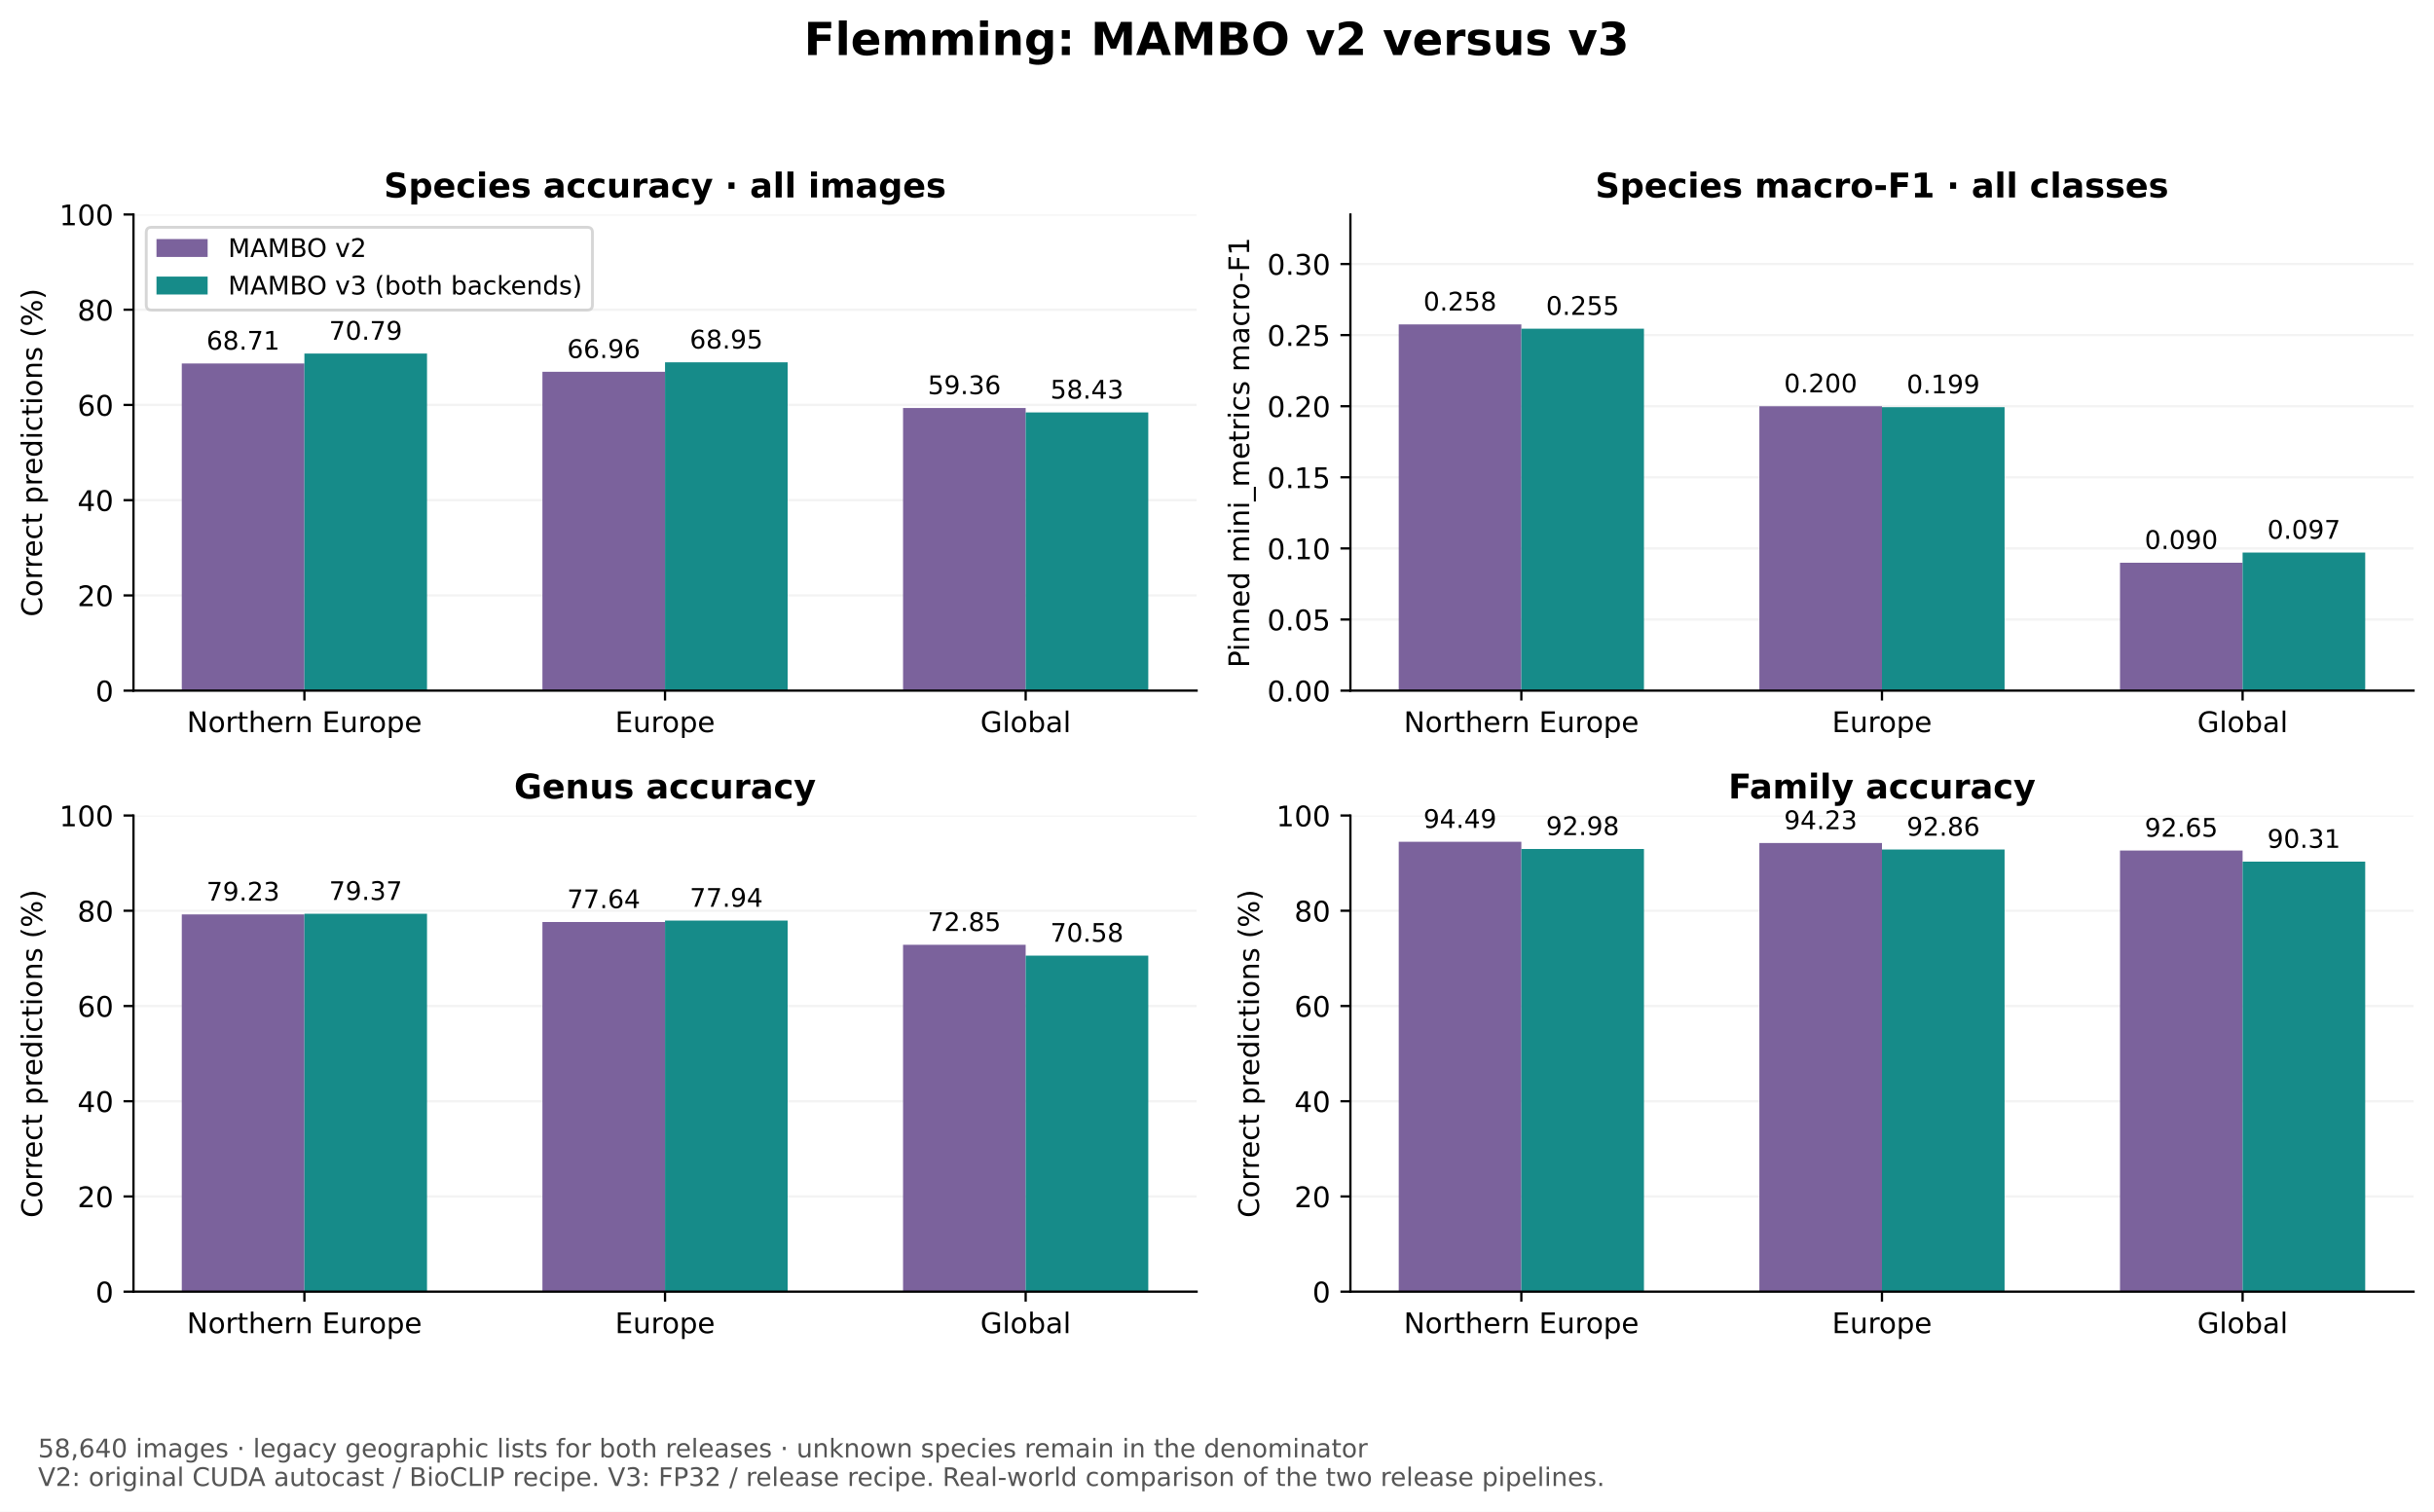
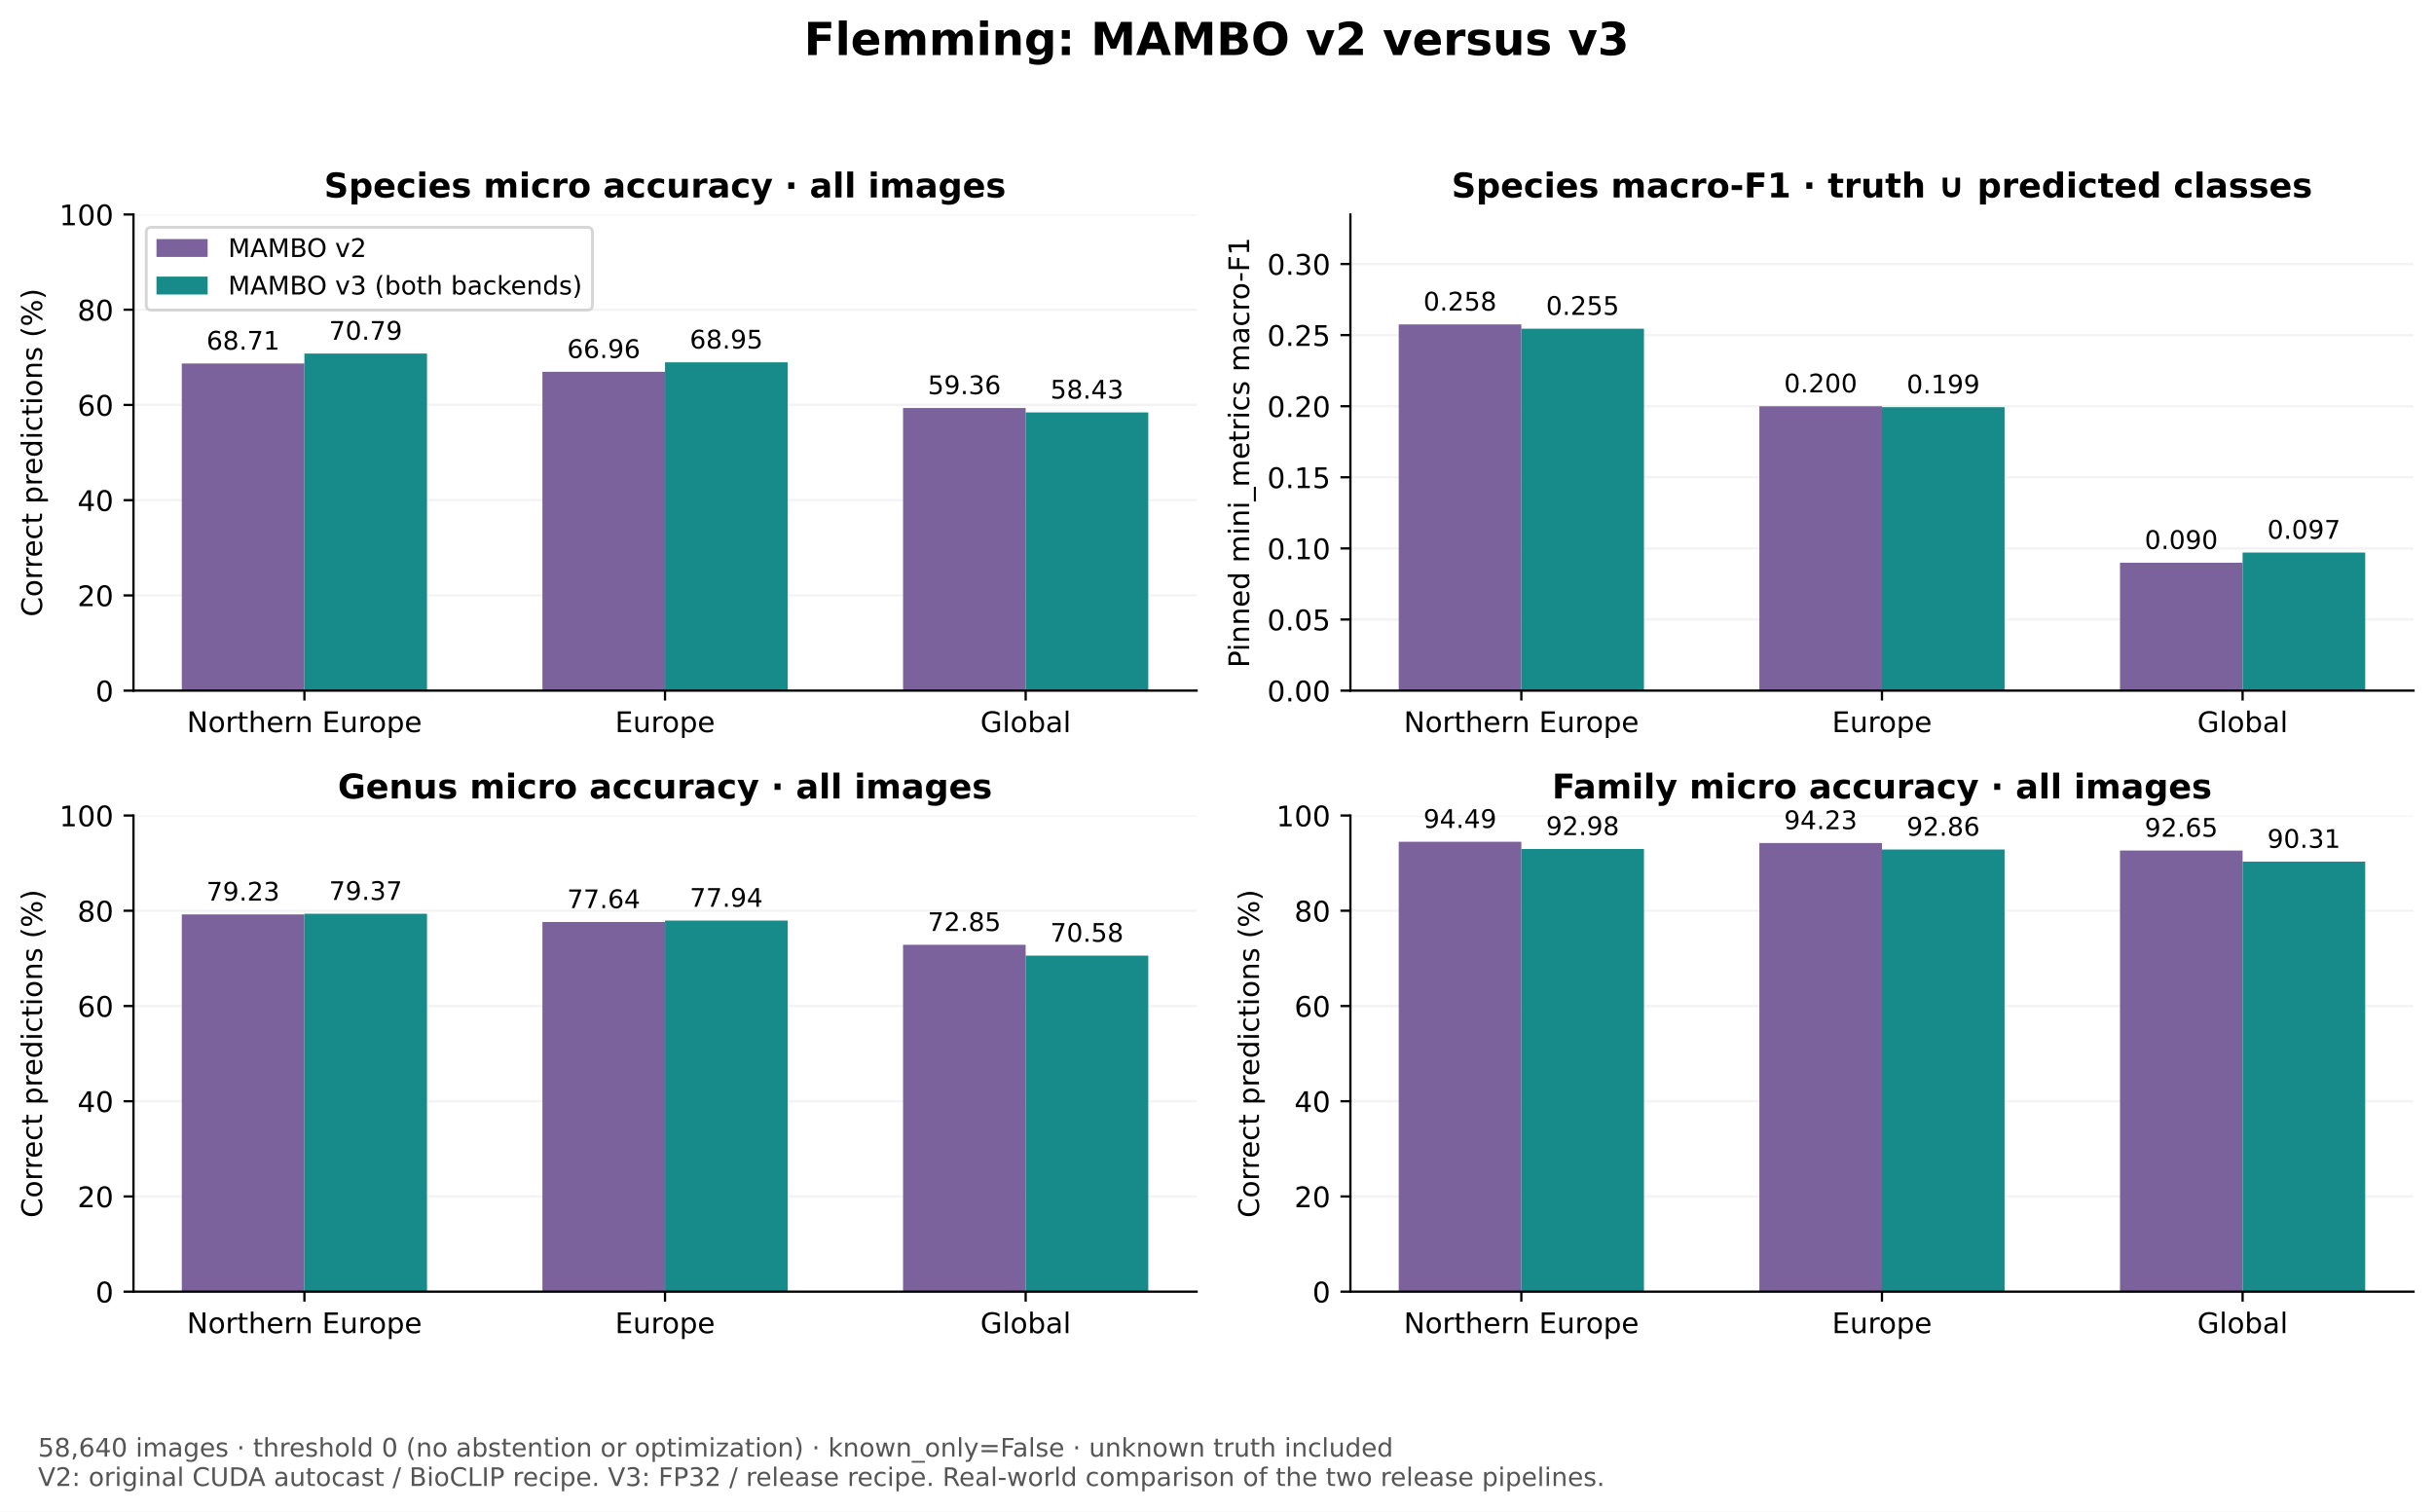
<svg xmlns="http://www.w3.org/2000/svg" xmlns:xlink="http://www.w3.org/1999/xlink" width="856.496pt" height="531.972pt" viewBox="0 0 856.496 531.972" version="1.1">
  <defs>
    <style type="text/css">*{stroke-linejoin: round; stroke-linecap: butt}</style>
  </defs>
  <g id="figure_1">
    <g id="patch_1">
      <path d="M 0 531.972 L 856.496 531.972 L 856.496 0 L 0 0 z " style="fill: #ffffff" />
    </g>
    <g id="axes_1">
      <g id="patch_2">
        <path d="M 46.966 243.02 L 421.07 243.02 L 421.07 75.48 L 46.966 75.48 z " style="fill: #ffffff" />
      </g>
      <g id="matplotlib.axis_1">
        <g id="xtick_1">
          <g id="line2d_1">
            <defs>
              <path id="m09b38653ad" d="M 0 0 L 0 3.5 " style="stroke: #000000; stroke-width: 0.8" />
            </defs>
            <g>
              <use xlink:href="#m09b38653ad" x="107.117" y="243.02" style="stroke: #000000; stroke-width: 0.8" />
            </g>
          </g>
          <g id="text_1">
            <text style="font-size: 10px; font-family: 'DejaVu Sans'; text-anchor: middle" x="107.117" y="257.618" transform="rotate(-0 107.1167 257.6184)">Northern Europe</text>
          </g>
        </g>
        <g id="xtick_2">
          <g id="line2d_2">
            <g>
              <use xlink:href="#m09b38653ad" x="234.018" y="243.02" style="stroke: #000000; stroke-width: 0.8" />
            </g>
          </g>
          <g id="text_2">
            <text style="font-size: 10px; font-family: 'DejaVu Sans'; text-anchor: middle" x="234.018" y="257.618" transform="rotate(-0 234.0178 257.6184)">Europe</text>
          </g>
        </g>
        <g id="xtick_3">
          <g id="line2d_3">
            <g>
              <use xlink:href="#m09b38653ad" x="360.919" y="243.02" style="stroke: #000000; stroke-width: 0.8" />
            </g>
          </g>
          <g id="text_3">
            <text style="font-size: 10px; font-family: 'DejaVu Sans'; text-anchor: middle" x="360.919" y="257.618" transform="rotate(-0 360.9189 257.6184)">Global</text>
          </g>
        </g>
      </g>
      <g id="matplotlib.axis_2">
        <g id="ytick_1">
          <g id="line2d_4">
            <path d="M 46.966 243.02 L 421.07 243.02 " clip-path="url(#p1bd8c004ca)" style="fill: none; stroke: #b0b0b0; stroke-opacity: 0.16; stroke-width: 0.8; stroke-linecap: square" />
          </g>
          <g id="line2d_5">
            <defs>
              <path id="md3da0a3413" d="M 0 0 L -3.5 0 " style="stroke: #000000; stroke-width: 0.8" />
            </defs>
            <g>
              <use xlink:href="#md3da0a3413" x="46.966" y="243.02" style="stroke: #000000; stroke-width: 0.8" />
            </g>
          </g>
          <g id="text_4">
            <text style="font-size: 10px; font-family: 'DejaVu Sans'; text-anchor: end" x="39.966" y="246.819" transform="rotate(-0 39.96563 246.8192)">0</text>
          </g>
        </g>
        <g id="ytick_2">
          <g id="line2d_6">
            <path d="M 46.966 209.512 L 421.07 209.512 " clip-path="url(#p1bd8c004ca)" style="fill: none; stroke: #b0b0b0; stroke-opacity: 0.16; stroke-width: 0.8; stroke-linecap: square" />
          </g>
          <g id="line2d_7">
            <g>
              <use xlink:href="#md3da0a3413" x="46.966" y="209.512" style="stroke: #000000; stroke-width: 0.8" />
            </g>
          </g>
          <g id="text_5">
            <text style="font-size: 10px; font-family: 'DejaVu Sans'; text-anchor: end" x="39.966" y="213.311" transform="rotate(-0 39.96563 213.3112)">20</text>
          </g>
        </g>
        <g id="ytick_3">
          <g id="line2d_8">
            <path d="M 46.966 176.004 L 421.07 176.004 " clip-path="url(#p1bd8c004ca)" style="fill: none; stroke: #b0b0b0; stroke-opacity: 0.16; stroke-width: 0.8; stroke-linecap: square" />
          </g>
          <g id="line2d_9">
            <g>
              <use xlink:href="#md3da0a3413" x="46.966" y="176.004" style="stroke: #000000; stroke-width: 0.8" />
            </g>
          </g>
          <g id="text_6">
            <text style="font-size: 10px; font-family: 'DejaVu Sans'; text-anchor: end" x="39.966" y="179.803" transform="rotate(-0 39.96563 179.8032)">40</text>
          </g>
        </g>
        <g id="ytick_4">
          <g id="line2d_10">
            <path d="M 46.966 142.496 L 421.07 142.496 " clip-path="url(#p1bd8c004ca)" style="fill: none; stroke: #b0b0b0; stroke-opacity: 0.16; stroke-width: 0.8; stroke-linecap: square" />
          </g>
          <g id="line2d_11">
            <g>
              <use xlink:href="#md3da0a3413" x="46.966" y="142.496" style="stroke: #000000; stroke-width: 0.8" />
            </g>
          </g>
          <g id="text_7">
            <text style="font-size: 10px; font-family: 'DejaVu Sans'; text-anchor: end" x="39.966" y="146.295" transform="rotate(-0 39.96563 146.2952)">60</text>
          </g>
        </g>
        <g id="ytick_5">
          <g id="line2d_12">
            <path d="M 46.966 108.988 L 421.07 108.988 " clip-path="url(#p1bd8c004ca)" style="fill: none; stroke: #b0b0b0; stroke-opacity: 0.16; stroke-width: 0.8; stroke-linecap: square" />
          </g>
          <g id="line2d_13">
            <g>
              <use xlink:href="#md3da0a3413" x="46.966" y="108.988" style="stroke: #000000; stroke-width: 0.8" />
            </g>
          </g>
          <g id="text_8">
            <text style="font-size: 10px; font-family: 'DejaVu Sans'; text-anchor: end" x="39.966" y="112.787" transform="rotate(-0 39.96563 112.7872)">80</text>
          </g>
        </g>
        <g id="ytick_6">
          <g id="line2d_14">
            <path d="M 46.966 75.48 L 421.07 75.48 " clip-path="url(#p1bd8c004ca)" style="fill: none; stroke: #b0b0b0; stroke-opacity: 0.16; stroke-width: 0.8; stroke-linecap: square" />
          </g>
          <g id="line2d_15">
            <g>
              <use xlink:href="#md3da0a3413" x="46.966" y="75.48" style="stroke: #000000; stroke-width: 0.8" />
            </g>
          </g>
          <g id="text_9">
            <text style="font-size: 10px; font-family: 'DejaVu Sans'; text-anchor: end" x="39.966" y="79.279" transform="rotate(-0 39.96563 79.27922)">100</text>
          </g>
        </g>
        <g id="text_10">
          <text style="font-size: 10px; font-family: 'DejaVu Sans'; text-anchor: middle" x="14.798" y="159.25" transform="rotate(-90 14.79844 159.25)">Correct predictions (%)</text>
        </g>
      </g>
      <g id="patch_3">
        <path d="M 63.97 243.02 L 107.117 243.02 L 107.117 127.899 L 63.97 127.899 z " clip-path="url(#p1bd8c004ca)" style="fill: #7b629c" />
      </g>
      <g id="patch_4">
        <path d="M 190.871 243.02 L 234.018 243.02 L 234.018 130.836 L 190.871 130.836 z " clip-path="url(#p1bd8c004ca)" style="fill: #7b629c" />
      </g>
      <g id="patch_5">
        <path d="M 317.773 243.02 L 360.919 243.02 L 360.919 143.567 L 317.773 143.567 z " clip-path="url(#p1bd8c004ca)" style="fill: #7b629c" />
      </g>
      <g id="patch_6">
        <path d="M 107.117 243.02 L 150.263 243.02 L 150.263 124.419 L 107.117 124.419 z " clip-path="url(#p1bd8c004ca)" style="fill: #168b89" />
      </g>
      <g id="patch_7">
        <path d="M 234.018 243.02 L 277.164 243.02 L 277.164 127.502 L 234.018 127.502 z " clip-path="url(#p1bd8c004ca)" style="fill: #168b89" />
      </g>
      <g id="patch_8">
        <path d="M 360.919 243.02 L 404.065 243.02 L 404.065 145.122 L 360.919 145.122 z " clip-path="url(#p1bd8c004ca)" style="fill: #168b89" />
      </g>
      <g id="patch_9">
        <path d="M 46.966 243.02 L 46.966 75.48 " style="fill: none; stroke: #000000; stroke-width: 0.8; stroke-linejoin: miter; stroke-linecap: square" />
      </g>
      <g id="patch_10">
        <path d="M 46.966 243.02 L 421.07 243.02 " style="fill: none; stroke: #000000; stroke-width: 0.8; stroke-linejoin: miter; stroke-linecap: square" />
      </g>
      <g id="text_11">
        <text style="font-size: 9px; font-family: 'DejaVu Sans'; text-anchor: middle" x="85.544" y="123.027" transform="rotate(-0 85.54355 123.0274)">68.71</text>
      </g>
      <g id="text_12">
        <text style="font-size: 9px; font-family: 'DejaVu Sans'; text-anchor: middle" x="212.445" y="125.964" transform="rotate(-0 212.4446 125.9645)">66.96</text>
      </g>
      <g id="text_13">
        <text style="font-size: 9px; font-family: 'DejaVu Sans'; text-anchor: middle" x="339.346" y="138.696" transform="rotate(-0 339.3457 138.6957)">59.36</text>
      </g>
      <g id="text_14">
        <text style="font-size: 9px; font-family: 'DejaVu Sans'; text-anchor: middle" x="128.69" y="119.547" transform="rotate(-0 128.6899 119.5474)">70.79</text>
      </g>
      <g id="text_15">
        <text style="font-size: 9px; font-family: 'DejaVu Sans'; text-anchor: middle" x="255.591" y="122.63" transform="rotate(-0 255.591 122.6303)">68.95</text>
      </g>
      <g id="text_16">
        <text style="font-size: 9px; font-family: 'DejaVu Sans'; text-anchor: middle" x="382.492" y="140.25" transform="rotate(-0 382.4921 140.25)">58.43</text>
      </g>
      <g id="text_17">
-         <text style="font-weight: 700; font-size: 12px; font-family: 'DejaVu Sans'; text-anchor: middle" x="234.018" y="69.48" transform="rotate(-0 234.0178 69.48)">Species accuracy · all images</text>
+         <text style="font-weight: 700; font-size: 12px; font-family: 'DejaVu Sans'; text-anchor: middle" x="234.018" y="69.48" transform="rotate(-0 234.0178 69.48)">Species micro accuracy · all images</text>
      </g>
      <g id="legend_1">
        <g id="patch_11">
          <path d="M 53.266 109.101 L 206.671 109.101 Q 208.471 109.101 208.471 107.301 L 208.471 81.78 Q 208.471 79.98 206.671 79.98 L 53.266 79.98 Q 51.466 79.98 51.466 81.78 L 51.466 107.301 Q 51.466 109.101 53.266 109.101 z " style="fill: #ffffff; opacity: 0.8; stroke: #cccccc; stroke-linejoin: miter" />
        </g>
        <g id="patch_12">
          <path d="M 55.066 90.419 L 73.066 90.419 L 73.066 84.119 L 55.066 84.119 z " style="fill: #7b629c" />
        </g>
        <g id="text_18">
          <text style="font-size: 9px; font-family: 'DejaVu Sans'; text-anchor: start" x="80.266" y="90.419" transform="rotate(-0 80.26562 90.41859)">MAMBO v2</text>
        </g>
        <g id="patch_13">
          <path d="M 55.066 103.629 L 73.066 103.629 L 73.066 97.329 L 55.066 97.329 z " style="fill: #168b89" />
        </g>
        <g id="text_19">
          <text style="font-size: 9px; font-family: 'DejaVu Sans'; text-anchor: start" x="80.266" y="103.629" transform="rotate(-0 80.26562 103.6289)">MAMBO v3 (both backends)</text>
        </g>
      </g>
    </g>
    <g id="axes_2">
      <g id="patch_14">
        <path d="M 475.191 243.02 L 849.296 243.02 L 849.296 75.48 L 475.191 75.48 z " style="fill: #ffffff" />
      </g>
      <g id="matplotlib.axis_3">
        <g id="xtick_4">
          <g id="line2d_16">
            <g>
              <use xlink:href="#m09b38653ad" x="535.342" y="243.02" style="stroke: #000000; stroke-width: 0.8" />
            </g>
          </g>
          <g id="text_20">
            <text style="font-size: 10px; font-family: 'DejaVu Sans'; text-anchor: middle" x="535.342" y="257.618" transform="rotate(-0 535.3424 257.6184)">Northern Europe</text>
          </g>
        </g>
        <g id="xtick_5">
          <g id="line2d_17">
            <g>
              <use xlink:href="#m09b38653ad" x="662.243" y="243.02" style="stroke: #000000; stroke-width: 0.8" />
            </g>
          </g>
          <g id="text_21">
            <text style="font-size: 10px; font-family: 'DejaVu Sans'; text-anchor: middle" x="662.243" y="257.618" transform="rotate(-0 662.2434 257.6184)">Europe</text>
          </g>
        </g>
        <g id="xtick_6">
          <g id="line2d_18">
            <g>
              <use xlink:href="#m09b38653ad" x="789.145" y="243.02" style="stroke: #000000; stroke-width: 0.8" />
            </g>
          </g>
          <g id="text_22">
            <text style="font-size: 10px; font-family: 'DejaVu Sans'; text-anchor: middle" x="789.145" y="257.618" transform="rotate(-0 789.1445 257.6184)">Global</text>
          </g>
        </g>
      </g>
      <g id="matplotlib.axis_4">
        <g id="ytick_7">
          <g id="line2d_19">
            <path d="M 475.191 243.02 L 849.296 243.02 " clip-path="url(#p711327c5a7)" style="fill: none; stroke: #b0b0b0; stroke-opacity: 0.16; stroke-width: 0.8; stroke-linecap: square" />
          </g>
          <g id="line2d_20">
            <g>
              <use xlink:href="#md3da0a3413" x="475.191" y="243.02" style="stroke: #000000; stroke-width: 0.8" />
            </g>
          </g>
          <g id="text_23">
            <text style="font-size: 10px; font-family: 'DejaVu Sans'; text-anchor: end" x="468.191" y="246.819" transform="rotate(-0 468.1913 246.8192)">0.00</text>
          </g>
        </g>
        <g id="ytick_8">
          <g id="line2d_21">
            <path d="M 475.191 217.999 L 849.296 217.999 " clip-path="url(#p711327c5a7)" style="fill: none; stroke: #b0b0b0; stroke-opacity: 0.16; stroke-width: 0.8; stroke-linecap: square" />
          </g>
          <g id="line2d_22">
            <g>
              <use xlink:href="#md3da0a3413" x="475.191" y="217.999" style="stroke: #000000; stroke-width: 0.8" />
            </g>
          </g>
          <g id="text_24">
            <text style="font-size: 10px; font-family: 'DejaVu Sans'; text-anchor: end" x="468.191" y="221.798" transform="rotate(-0 468.1913 221.7983)">0.05</text>
          </g>
        </g>
        <g id="ytick_9">
          <g id="line2d_23">
            <path d="M 475.191 192.978 L 849.296 192.978 " clip-path="url(#p711327c5a7)" style="fill: none; stroke: #b0b0b0; stroke-opacity: 0.16; stroke-width: 0.8; stroke-linecap: square" />
          </g>
          <g id="line2d_24">
            <g>
              <use xlink:href="#md3da0a3413" x="475.191" y="192.978" style="stroke: #000000; stroke-width: 0.8" />
            </g>
          </g>
          <g id="text_25">
            <text style="font-size: 10px; font-family: 'DejaVu Sans'; text-anchor: end" x="468.191" y="196.777" transform="rotate(-0 468.1913 196.7773)">0.10</text>
          </g>
        </g>
        <g id="ytick_10">
          <g id="line2d_25">
            <path d="M 475.191 167.957 L 849.296 167.957 " clip-path="url(#p711327c5a7)" style="fill: none; stroke: #b0b0b0; stroke-opacity: 0.16; stroke-width: 0.8; stroke-linecap: square" />
          </g>
          <g id="line2d_26">
            <g>
              <use xlink:href="#md3da0a3413" x="475.191" y="167.957" style="stroke: #000000; stroke-width: 0.8" />
            </g>
          </g>
          <g id="text_26">
            <text style="font-size: 10px; font-family: 'DejaVu Sans'; text-anchor: end" x="468.191" y="171.756" transform="rotate(-0 468.1913 171.7564)">0.15</text>
          </g>
        </g>
        <g id="ytick_11">
          <g id="line2d_27">
            <path d="M 475.191 142.936 L 849.296 142.936 " clip-path="url(#p711327c5a7)" style="fill: none; stroke: #b0b0b0; stroke-opacity: 0.16; stroke-width: 0.8; stroke-linecap: square" />
          </g>
          <g id="line2d_28">
            <g>
              <use xlink:href="#md3da0a3413" x="475.191" y="142.936" style="stroke: #000000; stroke-width: 0.8" />
            </g>
          </g>
          <g id="text_27">
            <text style="font-size: 10px; font-family: 'DejaVu Sans'; text-anchor: end" x="468.191" y="146.735" transform="rotate(-0 468.1913 146.7354)">0.20</text>
          </g>
        </g>
        <g id="ytick_12">
          <g id="line2d_29">
            <path d="M 475.191 117.915 L 849.296 117.915 " clip-path="url(#p711327c5a7)" style="fill: none; stroke: #b0b0b0; stroke-opacity: 0.16; stroke-width: 0.8; stroke-linecap: square" />
          </g>
          <g id="line2d_30">
            <g>
              <use xlink:href="#md3da0a3413" x="475.191" y="117.915" style="stroke: #000000; stroke-width: 0.8" />
            </g>
          </g>
          <g id="text_28">
            <text style="font-size: 10px; font-family: 'DejaVu Sans'; text-anchor: end" x="468.191" y="121.714" transform="rotate(-0 468.1913 121.7145)">0.25</text>
          </g>
        </g>
        <g id="ytick_13">
          <g id="line2d_31">
            <path d="M 475.191 92.894 L 849.296 92.894 " clip-path="url(#p711327c5a7)" style="fill: none; stroke: #b0b0b0; stroke-opacity: 0.16; stroke-width: 0.8; stroke-linecap: square" />
          </g>
          <g id="line2d_32">
            <g>
              <use xlink:href="#md3da0a3413" x="475.191" y="92.894" style="stroke: #000000; stroke-width: 0.8" />
            </g>
          </g>
          <g id="text_29">
            <text style="font-size: 10px; font-family: 'DejaVu Sans'; text-anchor: end" x="468.191" y="96.694" transform="rotate(-0 468.1913 96.6935)">0.30</text>
          </g>
        </g>
        <g id="text_30">
          <text style="font-size: 10px; font-family: 'DejaVu Sans'; text-anchor: middle" x="439.568" y="159.25" transform="rotate(-90 439.5678 159.25)">Pinned mini_metrics macro-F1</text>
        </g>
      </g>
      <g id="patch_15">
        <path d="M 492.196 243.02 L 535.342 243.02 L 535.342 114.143 L 492.196 114.143 z " clip-path="url(#p711327c5a7)" style="fill: #7b629c" />
      </g>
      <g id="patch_16">
        <path d="M 619.097 243.02 L 662.243 243.02 L 662.243 142.944 L 619.097 142.944 z " clip-path="url(#p711327c5a7)" style="fill: #7b629c" />
      </g>
      <g id="patch_17">
        <path d="M 745.998 243.02 L 789.145 243.02 L 789.145 198.028 L 745.998 198.028 z " clip-path="url(#p711327c5a7)" style="fill: #7b629c" />
      </g>
      <g id="patch_18">
        <path d="M 535.342 243.02 L 578.489 243.02 L 578.489 115.659 L 535.342 115.659 z " clip-path="url(#p711327c5a7)" style="fill: #168b89" />
      </g>
      <g id="patch_19">
        <path d="M 662.243 243.02 L 705.39 243.02 L 705.39 143.277 L 662.243 143.277 z " clip-path="url(#p711327c5a7)" style="fill: #168b89" />
      </g>
      <g id="patch_20">
        <path d="M 789.145 243.02 L 832.291 243.02 L 832.291 194.432 L 789.145 194.432 z " clip-path="url(#p711327c5a7)" style="fill: #168b89" />
      </g>
      <g id="patch_21">
        <path d="M 475.191 243.02 L 475.191 75.48 " style="fill: none; stroke: #000000; stroke-width: 0.8; stroke-linejoin: miter; stroke-linecap: square" />
      </g>
      <g id="patch_22">
        <path d="M 475.191 243.02 L 849.296 243.02 " style="fill: none; stroke: #000000; stroke-width: 0.8; stroke-linejoin: miter; stroke-linecap: square" />
      </g>
      <g id="text_31">
        <text style="font-size: 9px; font-family: 'DejaVu Sans'; text-anchor: middle" x="513.769" y="109.271" transform="rotate(-0 513.7692 109.2714)">0.258</text>
      </g>
      <g id="text_32">
        <text style="font-size: 9px; font-family: 'DejaVu Sans'; text-anchor: middle" x="640.67" y="138.073" transform="rotate(-0 640.6703 138.0727)">0.200</text>
      </g>
      <g id="text_33">
        <text style="font-size: 9px; font-family: 'DejaVu Sans'; text-anchor: middle" x="767.571" y="193.156" transform="rotate(-0 767.5713 193.1563)">0.090</text>
      </g>
      <g id="text_34">
        <text style="font-size: 9px; font-family: 'DejaVu Sans'; text-anchor: middle" x="556.916" y="110.787" transform="rotate(-0 556.9155 110.7872)">0.255</text>
      </g>
      <g id="text_35">
        <text style="font-size: 9px; font-family: 'DejaVu Sans'; text-anchor: middle" x="683.817" y="138.405" transform="rotate(-0 683.8166 138.4055)">0.199</text>
      </g>
      <g id="text_36">
        <text style="font-size: 9px; font-family: 'DejaVu Sans'; text-anchor: middle" x="810.718" y="189.56" transform="rotate(-0 810.7177 189.5599)">0.097</text>
      </g>
      <g id="text_37">
-         <text style="font-weight: 700; font-size: 12px; font-family: 'DejaVu Sans'; text-anchor: middle" x="662.243" y="69.48" transform="rotate(-0 662.2434 69.48)">Species macro-F1 · all classes</text>
+         <text style="font-weight: 700; font-size: 12px; font-family: 'DejaVu Sans'; text-anchor: middle" x="662.243" y="69.48" transform="rotate(-0 662.2434 69.48)">Species macro-F1 · truth ∪ predicted classes</text>
      </g>
    </g>
    <g id="axes_3">
      <g id="patch_23">
        <path d="M 46.966 454.52 L 421.07 454.52 L 421.07 286.98 L 46.966 286.98 z " style="fill: #ffffff" />
      </g>
      <g id="matplotlib.axis_5">
        <g id="xtick_7">
          <g id="line2d_33">
            <g>
              <use xlink:href="#m09b38653ad" x="107.117" y="454.52" style="stroke: #000000; stroke-width: 0.8" />
            </g>
          </g>
          <g id="text_38">
            <text style="font-size: 10px; font-family: 'DejaVu Sans'; text-anchor: middle" x="107.117" y="469.118" transform="rotate(-0 107.1167 469.1184)">Northern Europe</text>
          </g>
        </g>
        <g id="xtick_8">
          <g id="line2d_34">
            <g>
              <use xlink:href="#m09b38653ad" x="234.018" y="454.52" style="stroke: #000000; stroke-width: 0.8" />
            </g>
          </g>
          <g id="text_39">
            <text style="font-size: 10px; font-family: 'DejaVu Sans'; text-anchor: middle" x="234.018" y="469.118" transform="rotate(-0 234.0178 469.1184)">Europe</text>
          </g>
        </g>
        <g id="xtick_9">
          <g id="line2d_35">
            <g>
              <use xlink:href="#m09b38653ad" x="360.919" y="454.52" style="stroke: #000000; stroke-width: 0.8" />
            </g>
          </g>
          <g id="text_40">
            <text style="font-size: 10px; font-family: 'DejaVu Sans'; text-anchor: middle" x="360.919" y="469.118" transform="rotate(-0 360.9189 469.1184)">Global</text>
          </g>
        </g>
      </g>
      <g id="matplotlib.axis_6">
        <g id="ytick_14">
          <g id="line2d_36">
            <path d="M 46.966 454.52 L 421.07 454.52 " clip-path="url(#p310122e269)" style="fill: none; stroke: #b0b0b0; stroke-opacity: 0.16; stroke-width: 0.8; stroke-linecap: square" />
          </g>
          <g id="line2d_37">
            <g>
              <use xlink:href="#md3da0a3413" x="46.966" y="454.52" style="stroke: #000000; stroke-width: 0.8" />
            </g>
          </g>
          <g id="text_41">
            <text style="font-size: 10px; font-family: 'DejaVu Sans'; text-anchor: end" x="39.966" y="458.319" transform="rotate(-0 39.96563 458.3192)">0</text>
          </g>
        </g>
        <g id="ytick_15">
          <g id="line2d_38">
            <path d="M 46.966 421.012 L 421.07 421.012 " clip-path="url(#p310122e269)" style="fill: none; stroke: #b0b0b0; stroke-opacity: 0.16; stroke-width: 0.8; stroke-linecap: square" />
          </g>
          <g id="line2d_39">
            <g>
              <use xlink:href="#md3da0a3413" x="46.966" y="421.012" style="stroke: #000000; stroke-width: 0.8" />
            </g>
          </g>
          <g id="text_42">
            <text style="font-size: 10px; font-family: 'DejaVu Sans'; text-anchor: end" x="39.966" y="424.811" transform="rotate(-0 39.96563 424.8112)">20</text>
          </g>
        </g>
        <g id="ytick_16">
          <g id="line2d_40">
            <path d="M 46.966 387.504 L 421.07 387.504 " clip-path="url(#p310122e269)" style="fill: none; stroke: #b0b0b0; stroke-opacity: 0.16; stroke-width: 0.8; stroke-linecap: square" />
          </g>
          <g id="line2d_41">
            <g>
              <use xlink:href="#md3da0a3413" x="46.966" y="387.504" style="stroke: #000000; stroke-width: 0.8" />
            </g>
          </g>
          <g id="text_43">
            <text style="font-size: 10px; font-family: 'DejaVu Sans'; text-anchor: end" x="39.966" y="391.303" transform="rotate(-0 39.96563 391.3032)">40</text>
          </g>
        </g>
        <g id="ytick_17">
          <g id="line2d_42">
            <path d="M 46.966 353.996 L 421.07 353.996 " clip-path="url(#p310122e269)" style="fill: none; stroke: #b0b0b0; stroke-opacity: 0.16; stroke-width: 0.8; stroke-linecap: square" />
          </g>
          <g id="line2d_43">
            <g>
              <use xlink:href="#md3da0a3413" x="46.966" y="353.996" style="stroke: #000000; stroke-width: 0.8" />
            </g>
          </g>
          <g id="text_44">
            <text style="font-size: 10px; font-family: 'DejaVu Sans'; text-anchor: end" x="39.966" y="357.795" transform="rotate(-0 39.96563 357.7952)">60</text>
          </g>
        </g>
        <g id="ytick_18">
          <g id="line2d_44">
            <path d="M 46.966 320.488 L 421.07 320.488 " clip-path="url(#p310122e269)" style="fill: none; stroke: #b0b0b0; stroke-opacity: 0.16; stroke-width: 0.8; stroke-linecap: square" />
          </g>
          <g id="line2d_45">
            <g>
              <use xlink:href="#md3da0a3413" x="46.966" y="320.488" style="stroke: #000000; stroke-width: 0.8" />
            </g>
          </g>
          <g id="text_45">
            <text style="font-size: 10px; font-family: 'DejaVu Sans'; text-anchor: end" x="39.966" y="324.287" transform="rotate(-0 39.96563 324.2872)">80</text>
          </g>
        </g>
        <g id="ytick_19">
          <g id="line2d_46">
            <path d="M 46.966 286.98 L 421.07 286.98 " clip-path="url(#p310122e269)" style="fill: none; stroke: #b0b0b0; stroke-opacity: 0.16; stroke-width: 0.8; stroke-linecap: square" />
          </g>
          <g id="line2d_47">
            <g>
              <use xlink:href="#md3da0a3413" x="46.966" y="286.98" style="stroke: #000000; stroke-width: 0.8" />
            </g>
          </g>
          <g id="text_46">
            <text style="font-size: 10px; font-family: 'DejaVu Sans'; text-anchor: end" x="39.966" y="290.779" transform="rotate(-0 39.96563 290.7792)">100</text>
          </g>
        </g>
        <g id="text_47">
          <text style="font-size: 10px; font-family: 'DejaVu Sans'; text-anchor: middle" x="14.798" y="370.75" transform="rotate(-90 14.79844 370.75)">Correct predictions (%)</text>
        </g>
      </g>
      <g id="patch_24">
        <path d="M 63.97 454.52 L 107.117 454.52 L 107.117 321.779 L 63.97 321.779 z " clip-path="url(#p310122e269)" style="fill: #7b629c" />
      </g>
      <g id="patch_25">
        <path d="M 190.871 454.52 L 234.018 454.52 L 234.018 324.434 L 190.871 324.434 z " clip-path="url(#p310122e269)" style="fill: #7b629c" />
      </g>
      <g id="patch_26">
        <path d="M 317.773 454.52 L 360.919 454.52 L 360.919 332.465 L 317.773 332.465 z " clip-path="url(#p310122e269)" style="fill: #7b629c" />
      </g>
      <g id="patch_27">
        <path d="M 107.117 454.52 L 150.263 454.52 L 150.263 321.548 L 107.117 321.548 z " clip-path="url(#p310122e269)" style="fill: #168b89" />
      </g>
      <g id="patch_28">
        <path d="M 234.018 454.52 L 277.164 454.52 L 277.164 323.945 L 234.018 323.945 z " clip-path="url(#p310122e269)" style="fill: #168b89" />
      </g>
      <g id="patch_29">
        <path d="M 360.919 454.52 L 404.065 454.52 L 404.065 336.265 L 360.919 336.265 z " clip-path="url(#p310122e269)" style="fill: #168b89" />
      </g>
      <g id="patch_30">
        <path d="M 46.966 454.52 L 46.966 286.98 " style="fill: none; stroke: #000000; stroke-width: 0.8; stroke-linejoin: miter; stroke-linecap: square" />
      </g>
      <g id="patch_31">
        <path d="M 46.966 454.52 L 421.07 454.52 " style="fill: none; stroke: #000000; stroke-width: 0.8; stroke-linejoin: miter; stroke-linecap: square" />
      </g>
      <g id="text_48">
        <text style="font-size: 9px; font-family: 'DejaVu Sans'; text-anchor: middle" x="85.544" y="316.908" transform="rotate(-0 85.54355 316.9077)">79.23</text>
      </g>
      <g id="text_49">
        <text style="font-size: 9px; font-family: 'DejaVu Sans'; text-anchor: middle" x="212.445" y="319.562" transform="rotate(-0 212.4446 319.5619)">77.64</text>
      </g>
      <g id="text_50">
        <text style="font-size: 9px; font-family: 'DejaVu Sans'; text-anchor: middle" x="339.346" y="327.593" transform="rotate(-0 339.3457 327.5932)">72.85</text>
      </g>
      <g id="text_51">
        <text style="font-size: 9px; font-family: 'DejaVu Sans'; text-anchor: middle" x="128.69" y="316.676" transform="rotate(-0 128.6899 316.6763)">79.37</text>
      </g>
      <g id="text_52">
        <text style="font-size: 9px; font-family: 'DejaVu Sans'; text-anchor: middle" x="255.591" y="319.073" transform="rotate(-0 255.591 319.0734)">77.94</text>
      </g>
      <g id="text_53">
        <text style="font-size: 9px; font-family: 'DejaVu Sans'; text-anchor: middle" x="382.492" y="331.393" transform="rotate(-0 382.4921 331.3932)">70.58</text>
      </g>
      <g id="text_54">
-         <text style="font-weight: 700; font-size: 12px; font-family: 'DejaVu Sans'; text-anchor: middle" x="234.018" y="280.98" transform="rotate(-0 234.0178 280.98)">Genus accuracy</text>
+         <text style="font-weight: 700; font-size: 12px; font-family: 'DejaVu Sans'; text-anchor: middle" x="234.018" y="280.98" transform="rotate(-0 234.0178 280.98)">Genus micro accuracy · all images</text>
      </g>
    </g>
    <g id="axes_4">
      <g id="patch_32">
        <path d="M 475.191 454.52 L 849.296 454.52 L 849.296 286.98 L 475.191 286.98 z " style="fill: #ffffff" />
      </g>
      <g id="matplotlib.axis_7">
        <g id="xtick_10">
          <g id="line2d_48">
            <g>
              <use xlink:href="#m09b38653ad" x="535.342" y="454.52" style="stroke: #000000; stroke-width: 0.8" />
            </g>
          </g>
          <g id="text_55">
            <text style="font-size: 10px; font-family: 'DejaVu Sans'; text-anchor: middle" x="535.342" y="469.118" transform="rotate(-0 535.3424 469.1184)">Northern Europe</text>
          </g>
        </g>
        <g id="xtick_11">
          <g id="line2d_49">
            <g>
              <use xlink:href="#m09b38653ad" x="662.243" y="454.52" style="stroke: #000000; stroke-width: 0.8" />
            </g>
          </g>
          <g id="text_56">
            <text style="font-size: 10px; font-family: 'DejaVu Sans'; text-anchor: middle" x="662.243" y="469.118" transform="rotate(-0 662.2434 469.1184)">Europe</text>
          </g>
        </g>
        <g id="xtick_12">
          <g id="line2d_50">
            <g>
              <use xlink:href="#m09b38653ad" x="789.145" y="454.52" style="stroke: #000000; stroke-width: 0.8" />
            </g>
          </g>
          <g id="text_57">
            <text style="font-size: 10px; font-family: 'DejaVu Sans'; text-anchor: middle" x="789.145" y="469.118" transform="rotate(-0 789.1445 469.1184)">Global</text>
          </g>
        </g>
      </g>
      <g id="matplotlib.axis_8">
        <g id="ytick_20">
          <g id="line2d_51">
            <path d="M 475.191 454.52 L 849.296 454.52 " clip-path="url(#p0b44353a89)" style="fill: none; stroke: #b0b0b0; stroke-opacity: 0.16; stroke-width: 0.8; stroke-linecap: square" />
          </g>
          <g id="line2d_52">
            <g>
              <use xlink:href="#md3da0a3413" x="475.191" y="454.52" style="stroke: #000000; stroke-width: 0.8" />
            </g>
          </g>
          <g id="text_58">
            <text style="font-size: 10px; font-family: 'DejaVu Sans'; text-anchor: end" x="468.191" y="458.319" transform="rotate(-0 468.1913 458.3192)">0</text>
          </g>
        </g>
        <g id="ytick_21">
          <g id="line2d_53">
            <path d="M 475.191 421.012 L 849.296 421.012 " clip-path="url(#p0b44353a89)" style="fill: none; stroke: #b0b0b0; stroke-opacity: 0.16; stroke-width: 0.8; stroke-linecap: square" />
          </g>
          <g id="line2d_54">
            <g>
              <use xlink:href="#md3da0a3413" x="475.191" y="421.012" style="stroke: #000000; stroke-width: 0.8" />
            </g>
          </g>
          <g id="text_59">
            <text style="font-size: 10px; font-family: 'DejaVu Sans'; text-anchor: end" x="468.191" y="424.811" transform="rotate(-0 468.1913 424.8112)">20</text>
          </g>
        </g>
        <g id="ytick_22">
          <g id="line2d_55">
            <path d="M 475.191 387.504 L 849.296 387.504 " clip-path="url(#p0b44353a89)" style="fill: none; stroke: #b0b0b0; stroke-opacity: 0.16; stroke-width: 0.8; stroke-linecap: square" />
          </g>
          <g id="line2d_56">
            <g>
              <use xlink:href="#md3da0a3413" x="475.191" y="387.504" style="stroke: #000000; stroke-width: 0.8" />
            </g>
          </g>
          <g id="text_60">
            <text style="font-size: 10px; font-family: 'DejaVu Sans'; text-anchor: end" x="468.191" y="391.303" transform="rotate(-0 468.1913 391.3032)">40</text>
          </g>
        </g>
        <g id="ytick_23">
          <g id="line2d_57">
            <path d="M 475.191 353.996 L 849.296 353.996 " clip-path="url(#p0b44353a89)" style="fill: none; stroke: #b0b0b0; stroke-opacity: 0.16; stroke-width: 0.8; stroke-linecap: square" />
          </g>
          <g id="line2d_58">
            <g>
              <use xlink:href="#md3da0a3413" x="475.191" y="353.996" style="stroke: #000000; stroke-width: 0.8" />
            </g>
          </g>
          <g id="text_61">
            <text style="font-size: 10px; font-family: 'DejaVu Sans'; text-anchor: end" x="468.191" y="357.795" transform="rotate(-0 468.1913 357.7952)">60</text>
          </g>
        </g>
        <g id="ytick_24">
          <g id="line2d_59">
            <path d="M 475.191 320.488 L 849.296 320.488 " clip-path="url(#p0b44353a89)" style="fill: none; stroke: #b0b0b0; stroke-opacity: 0.16; stroke-width: 0.8; stroke-linecap: square" />
          </g>
          <g id="line2d_60">
            <g>
              <use xlink:href="#md3da0a3413" x="475.191" y="320.488" style="stroke: #000000; stroke-width: 0.8" />
            </g>
          </g>
          <g id="text_62">
            <text style="font-size: 10px; font-family: 'DejaVu Sans'; text-anchor: end" x="468.191" y="324.287" transform="rotate(-0 468.1913 324.2872)">80</text>
          </g>
        </g>
        <g id="ytick_25">
          <g id="line2d_61">
            <path d="M 475.191 286.98 L 849.296 286.98 " clip-path="url(#p0b44353a89)" style="fill: none; stroke: #b0b0b0; stroke-opacity: 0.16; stroke-width: 0.8; stroke-linecap: square" />
          </g>
          <g id="line2d_62">
            <g>
              <use xlink:href="#md3da0a3413" x="475.191" y="286.98" style="stroke: #000000; stroke-width: 0.8" />
            </g>
          </g>
          <g id="text_63">
            <text style="font-size: 10px; font-family: 'DejaVu Sans'; text-anchor: end" x="468.191" y="290.779" transform="rotate(-0 468.1913 290.7792)">100</text>
          </g>
        </g>
        <g id="text_64">
          <text style="font-size: 10px; font-family: 'DejaVu Sans'; text-anchor: middle" x="443.024" y="370.75" transform="rotate(-90 443.0241 370.75)">Correct predictions (%)</text>
        </g>
      </g>
      <g id="patch_33">
        <path d="M 492.196 454.52 L 535.342 454.52 L 535.342 296.206 L 492.196 296.206 z " clip-path="url(#p0b44353a89)" style="fill: #7b629c" />
      </g>
      <g id="patch_34">
        <path d="M 619.097 454.52 L 662.243 454.52 L 662.243 296.646 L 619.097 296.646 z " clip-path="url(#p0b44353a89)" style="fill: #7b629c" />
      </g>
      <g id="patch_35">
        <path d="M 745.998 454.52 L 789.145 454.52 L 789.145 299.294 L 745.998 299.294 z " clip-path="url(#p0b44353a89)" style="fill: #7b629c" />
      </g>
      <g id="patch_36">
        <path d="M 535.342 454.52 L 578.489 454.52 L 578.489 298.74 L 535.342 298.74 z " clip-path="url(#p0b44353a89)" style="fill: #168b89" />
      </g>
      <g id="patch_37">
        <path d="M 662.243 454.52 L 705.39 454.52 L 705.39 298.937 L 662.243 298.937 z " clip-path="url(#p0b44353a89)" style="fill: #168b89" />
      </g>
      <g id="patch_38">
        <path d="M 789.145 454.52 L 832.291 454.52 L 832.291 303.208 L 789.145 303.208 z " clip-path="url(#p0b44353a89)" style="fill: #168b89" />
      </g>
      <g id="patch_39">
        <path d="M 475.191 454.52 L 475.191 286.98 " style="fill: none; stroke: #000000; stroke-width: 0.8; stroke-linejoin: miter; stroke-linecap: square" />
      </g>
      <g id="patch_40">
        <path d="M 475.191 454.52 L 849.296 454.52 " style="fill: none; stroke: #000000; stroke-width: 0.8; stroke-linejoin: miter; stroke-linecap: square" />
      </g>
      <g id="text_65">
        <text style="font-size: 9px; font-family: 'DejaVu Sans'; text-anchor: middle" x="513.769" y="291.334" transform="rotate(-0 513.7692 291.3338)">94.49</text>
      </g>
      <g id="text_66">
        <text style="font-size: 9px; font-family: 'DejaVu Sans'; text-anchor: middle" x="640.67" y="291.774" transform="rotate(-0 640.6703 291.7738)">94.23</text>
      </g>
      <g id="text_67">
        <text style="font-size: 9px; font-family: 'DejaVu Sans'; text-anchor: middle" x="767.571" y="294.422" transform="rotate(-0 767.5713 294.4224)">92.65</text>
      </g>
      <g id="text_68">
        <text style="font-size: 9px; font-family: 'DejaVu Sans'; text-anchor: middle" x="556.916" y="293.868" transform="rotate(-0 556.9155 293.8681)">92.98</text>
      </g>
      <g id="text_69">
        <text style="font-size: 9px; font-family: 'DejaVu Sans'; text-anchor: middle" x="683.817" y="294.065" transform="rotate(-0 683.8166 294.0652)">92.86</text>
      </g>
      <g id="text_70">
        <text style="font-size: 9px; font-family: 'DejaVu Sans'; text-anchor: middle" x="810.718" y="298.337" transform="rotate(-0 810.7177 298.3366)">90.31</text>
      </g>
      <g id="text_71">
-         <text style="font-weight: 700; font-size: 12px; font-family: 'DejaVu Sans'; text-anchor: middle" x="662.243" y="280.98" transform="rotate(-0 662.2434 280.98)">Family accuracy</text>
+         <text style="font-weight: 700; font-size: 12px; font-family: 'DejaVu Sans'; text-anchor: middle" x="662.243" y="280.98" transform="rotate(-0 662.2434 280.98)">Family micro accuracy · all images</text>
      </g>
    </g>
    <g id="text_72">
      <text style="font-weight: 700; font-size: 16px; font-family: 'DejaVu Sans'; text-anchor: middle" x="428.096" y="19.358" transform="rotate(-0 428.0956 19.3575)">Flemming: MAMBO v2 versus v3</text>
    </g>
    <g id="text_73">
-       <text style="font-size: 9px; font-family: 'DejaVu Sans'; fill: #555555" transform="translate(13.37562 512.822)">58,640 images · legacy geographic lists for both releases · unknown species remain in the denominator</text>
+       <text style="font-size: 9px; font-family: 'DejaVu Sans'; fill: #555555" transform="translate(13.37562 512.5717)">58,640 images · threshold 0 (no abstention or optimization) · known_only=False · unknown truth included</text>
      <text style="font-size: 9px; font-family: 'DejaVu Sans'; fill: #555555" transform="translate(13.37562 522.9)">V2: original CUDA autocast / BioCLIP recipe. V3: FP32 / release recipe. Real-world comparison of the two release pipelines.</text>
    </g>
  </g>
  <defs>
    <clipPath id="p1bd8c004ca">
      <rect x="46.966" y="75.48" width="374.104" height="167.54" />
    </clipPath>
    <clipPath id="p711327c5a7">
      <rect x="475.191" y="75.48" width="374.104" height="167.54" />
    </clipPath>
    <clipPath id="p310122e269">
      <rect x="46.966" y="286.98" width="374.104" height="167.54" />
    </clipPath>
    <clipPath id="p0b44353a89">
      <rect x="475.191" y="286.98" width="374.104" height="167.54" />
    </clipPath>
  </defs>
</svg>
